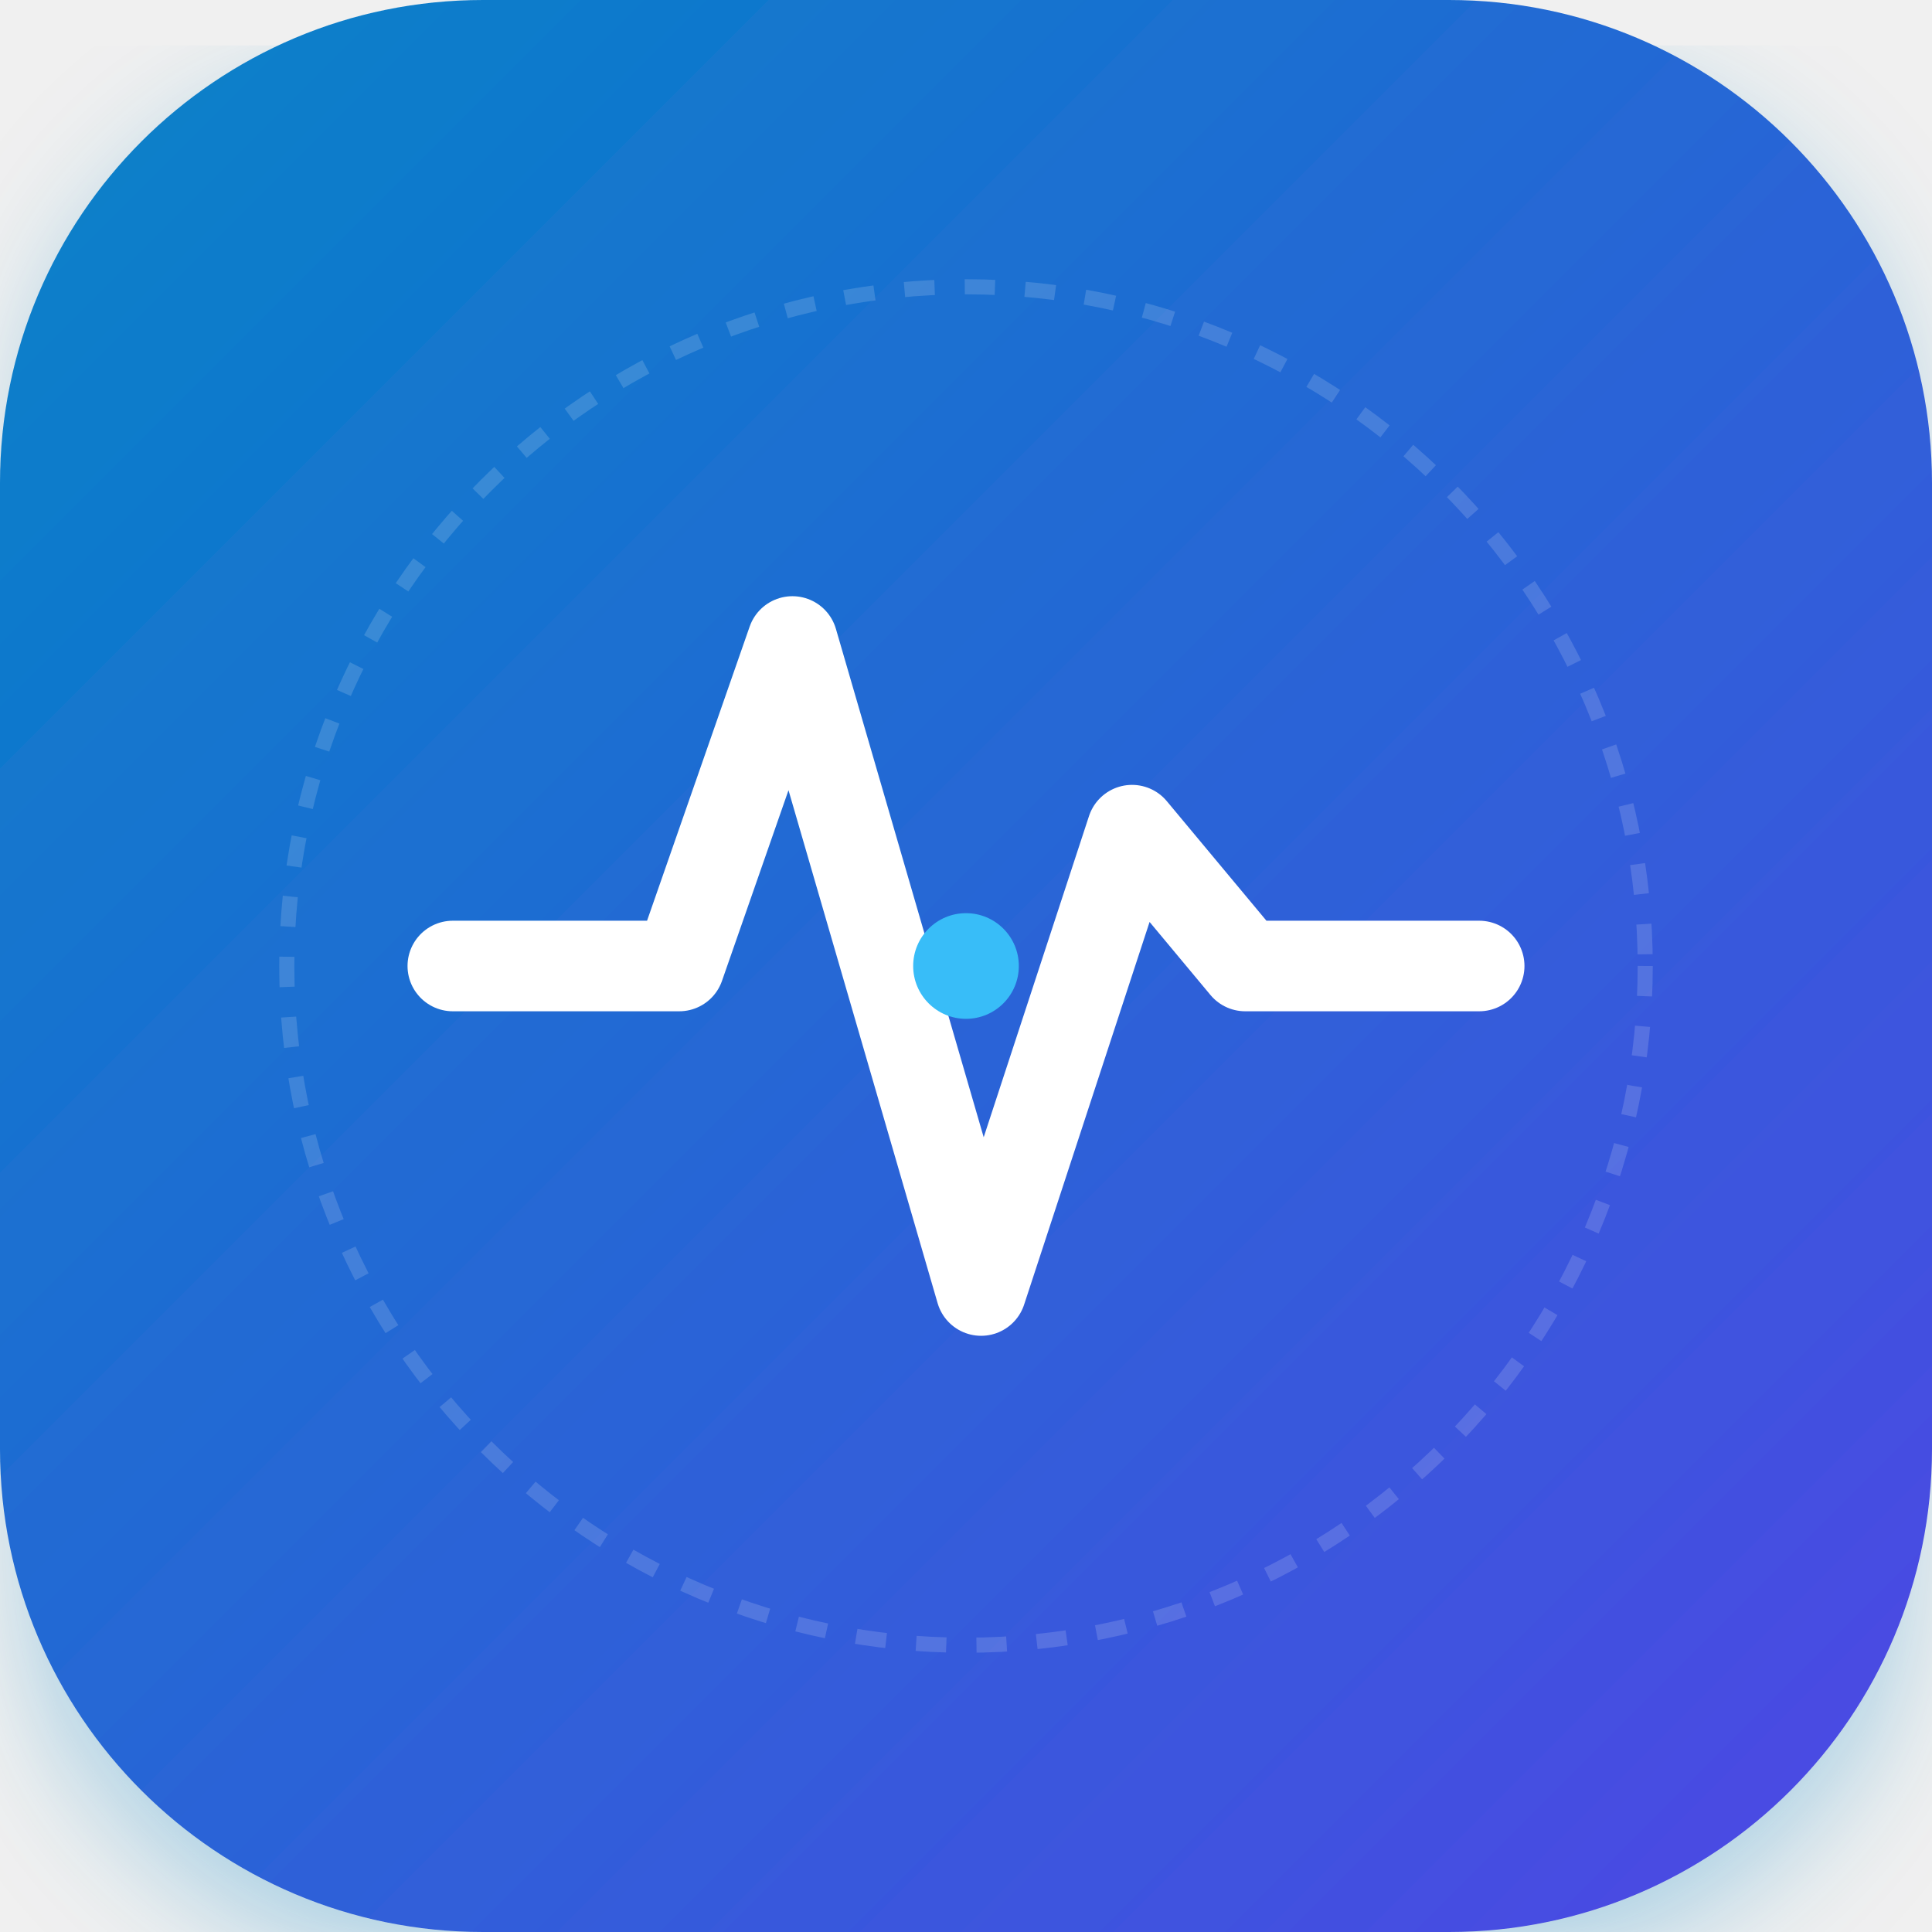
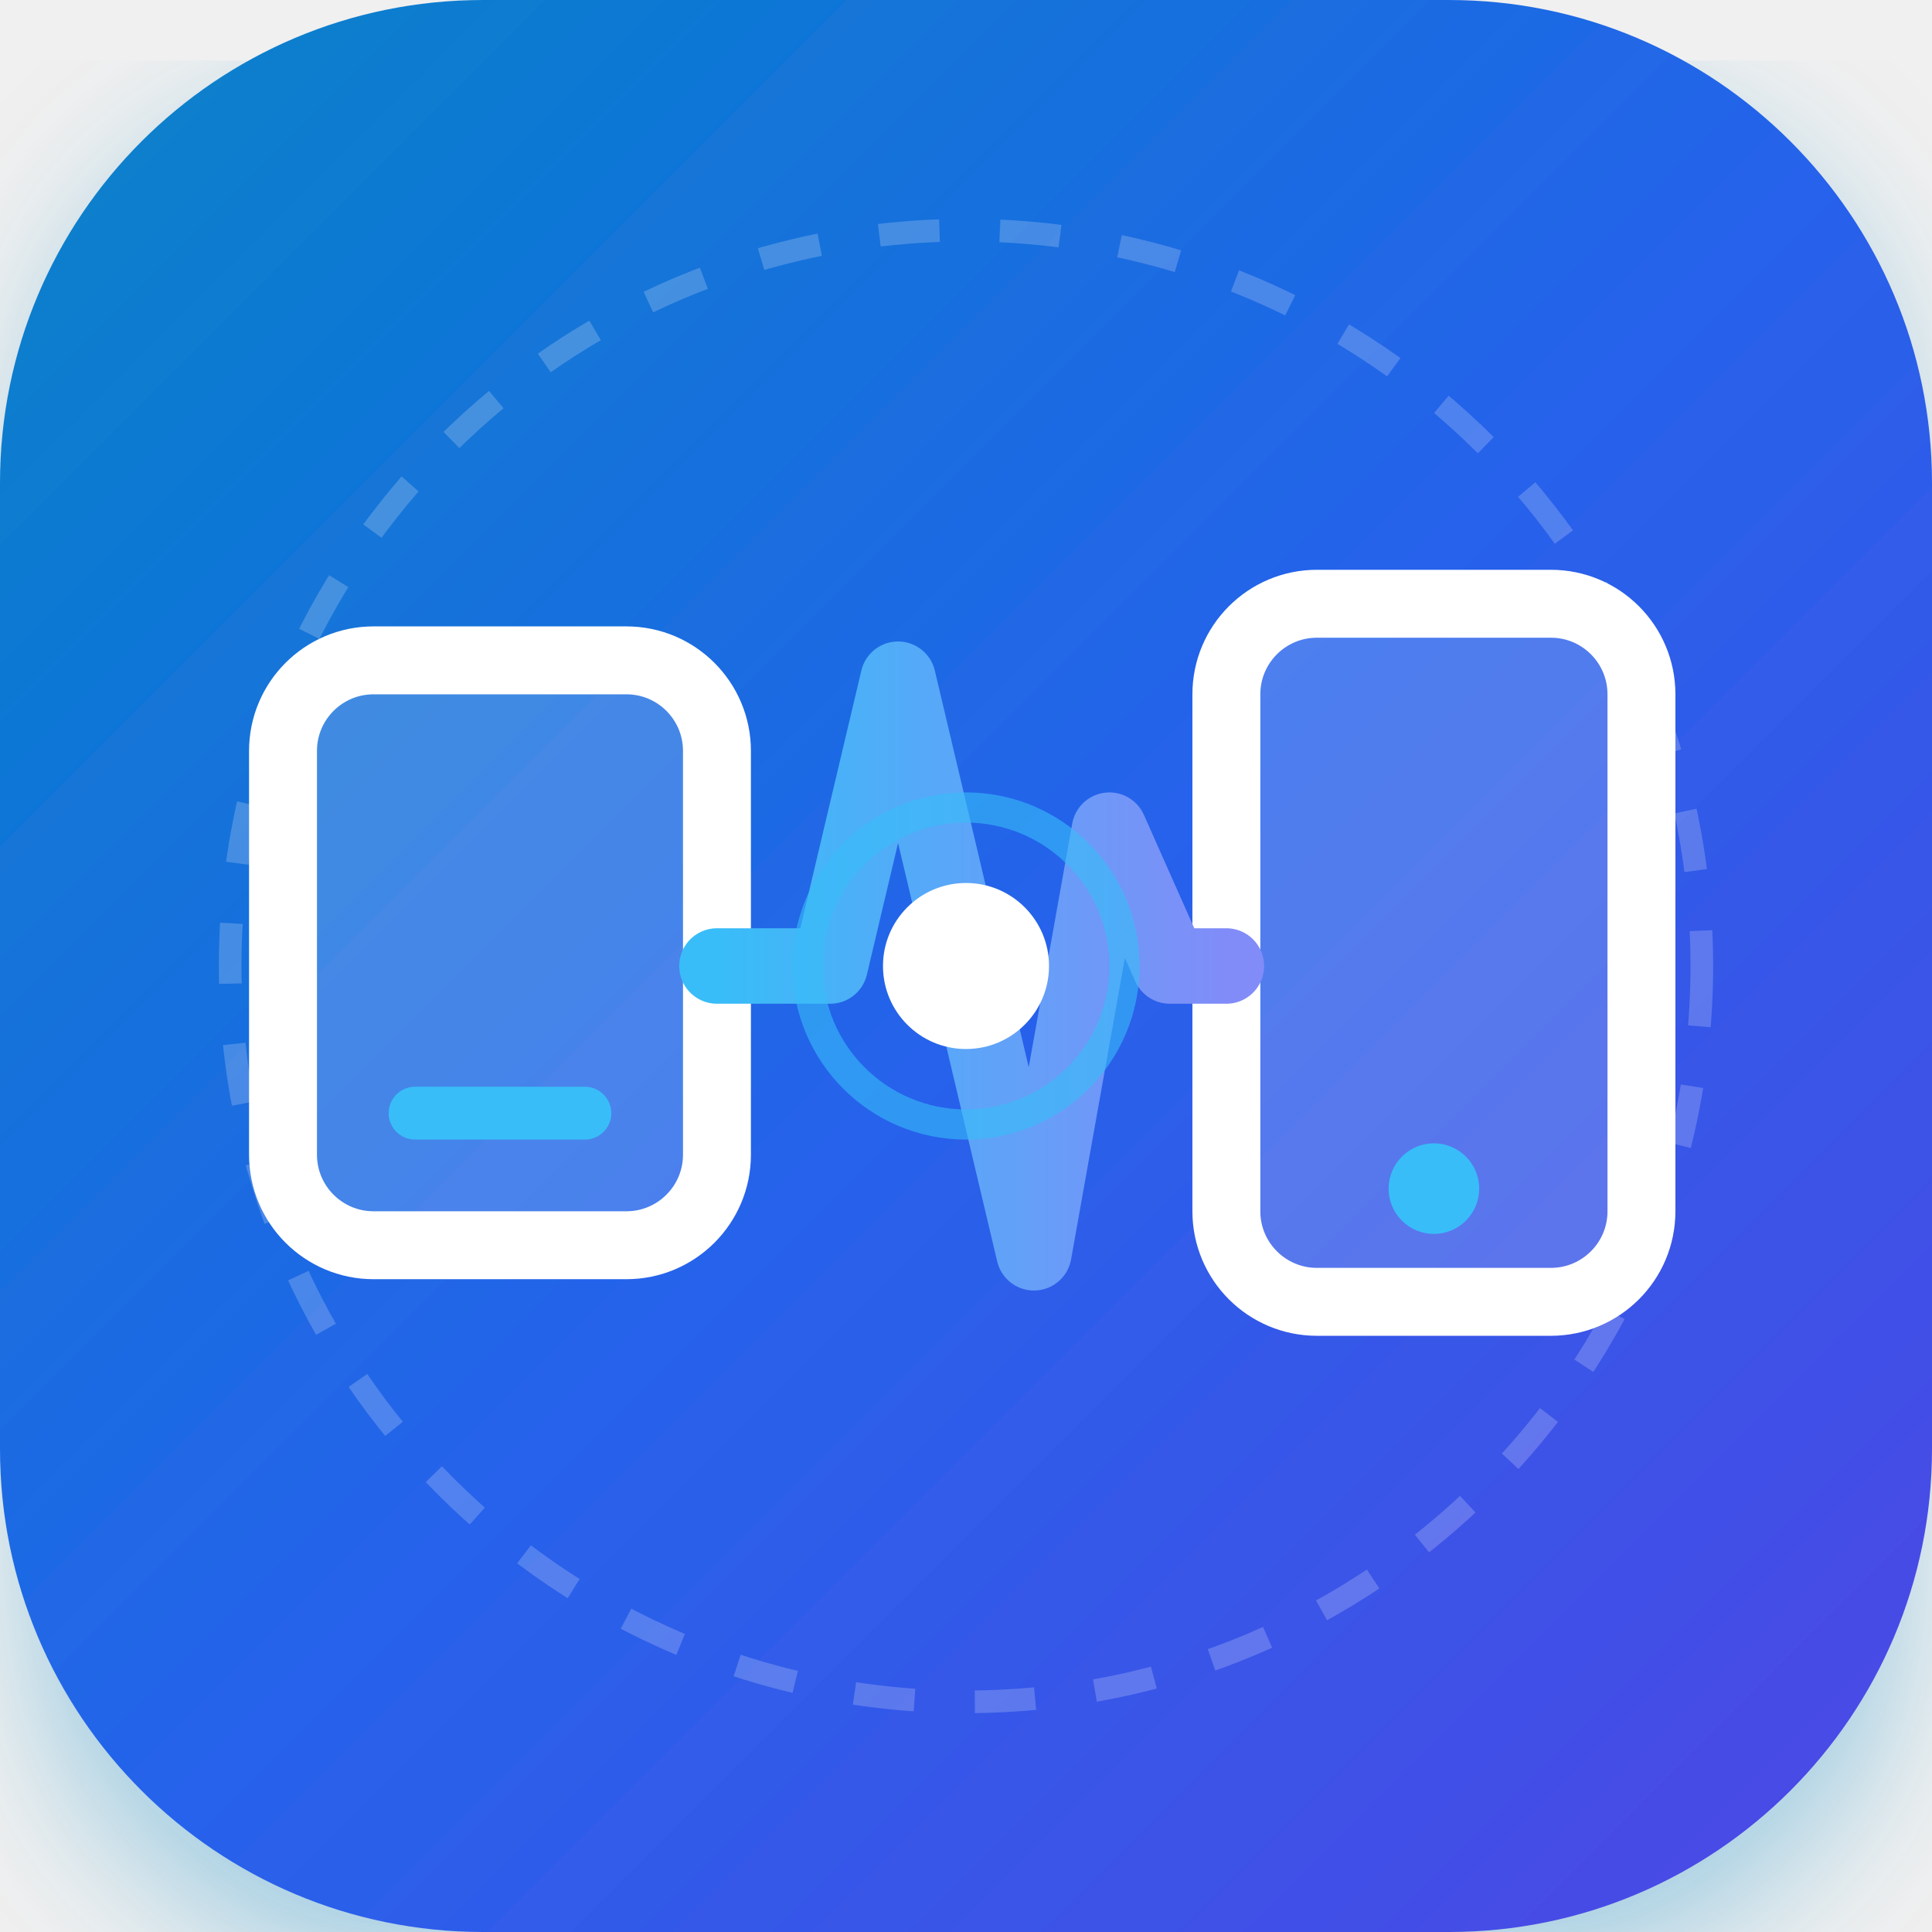
<svg xmlns="http://www.w3.org/2000/svg" viewBox="0 0 512 512" fill="none">
  <defs>
-     <linearGradient id="grad" x1="0%" y1="0%" x2="100%" y2="100%">
+     <linearGradient id="bgGrad" x1="0%" y1="0%" x2="100%" y2="100%">
      <stop offset="0%" stop-color="#0284c7" />
+       <stop offset="50%" stop-color="#2563eb" />
      <stop offset="100%" stop-color="#4f46e5" />
    </linearGradient>
+     <linearGradient id="pulseGrad" x1="0%" y1="0%" x2="100%" y2="0%">
+       <stop offset="0%" stop-color="#38bdf8" />
+       <stop offset="100%" stop-color="#818cf8" />
+     </linearGradient>
    <filter id="shadow" x="-10%" y="-10%" width="120%" height="120%">
-       <feDropShadow dx="0" dy="12" stdDeviation="16" flood-color="#0284c7" flood-opacity="0.3" />
+       <feDropShadow dx="0" dy="16" stdDeviation="20" flood-color="#0284c7" flood-opacity="0.35" />
    </filter>
  </defs>
-   <rect width="512" height="512" rx="128" fill="url(#grad)" filter="url(#shadow)" />
-   <circle cx="256" cy="256" r="180" stroke="white" stroke-opacity="0.15" stroke-width="4" stroke-dasharray="8 8" />
-   <path d="M120 256 L180 256 L210 170 L260 342 L300 220 L330 256 L392 256" stroke="white" stroke-width="24" stroke-linecap="round" stroke-linejoin="round" />
-   <circle cx="256" cy="256" r="14" fill="#38bdf8" />
-   <circle cx="210" cy="170" r="10" fill="#ffffff" />
-   <circle cx="260" cy="342" r="10" fill="#ffffff" />
+   <rect width="512" height="512" rx="128" fill="url(#bgGrad)" filter="url(#shadow)" />
+   <circle cx="256" cy="256" r="195" stroke="white" stroke-opacity="0.2" stroke-width="6" stroke-dasharray="16 16" />
+   <rect x="75" y="175" width="115" height="155" rx="24" stroke="#ffffff" stroke-width="18" fill="rgba(255,255,255,0.18)" />
+   <line x1="110" y1="295" x2="155" y2="295" stroke="#38bdf8" stroke-width="14" stroke-linecap="round" />
+   <rect x="325" y="160" width="110" height="185" rx="24" stroke="#ffffff" stroke-width="18" fill="rgba(255,255,255,0.18)" />
+   <circle cx="380" cy="315" r="12" fill="#38bdf8" />
+   <path d="M190 256 L220 256 L238 180 L274 332 L294 220 L310 256 L325 256" stroke="url(#pulseGrad)" stroke-width="20" stroke-linecap="round" stroke-linejoin="round" />
+   <circle cx="256" cy="256" r="22" fill="#ffffff" />
+   <circle cx="256" cy="256" r="42" stroke="#38bdf8" stroke-width="8" stroke-opacity="0.6" />
</svg>
